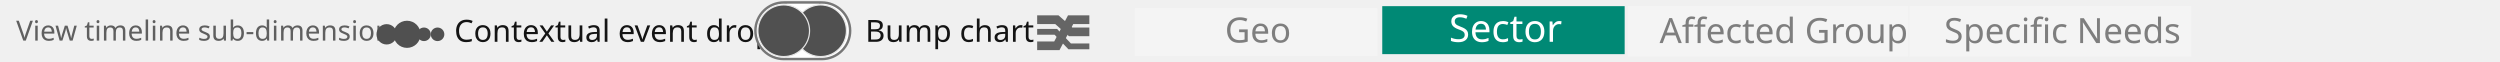
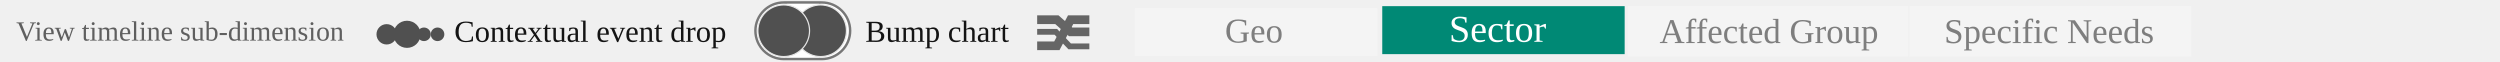
<svg xmlns="http://www.w3.org/2000/svg" width="2032px" height="50px" viewBox="0 0 2032 50" version="1.1">
  <g id="timechart-toggle" stroke="none" stroke-width="1" fill="none" fill-rule="evenodd">
-     <text id="View-timeline-sub-di" font-family="SourceSansPro-Light, Source Sans Pro" font-size="22.627" font-weight="300" fill="#5F5F5F">
+     <text id="View-timeline-sub-di" font-size="22.627" font-weight="300" fill="#5F5F5F">
      <tspan x="13.153" y="33">View timeline sub-dimension</tspan>
    </text>
-     <text id="Contextual-event-dro" font-family="SourceSansPro-Regular, Source Sans Pro" font-size="24.89" font-weight="normal" fill="#141414">
+     <text id="Contextual-event-dro" font-size="24.89" font-weight="normal" fill="#141414">
      <tspan x="369.211" y="34">Contextual event drop</tspan>
    </text>
-     <text id="Bump-chart" font-family="SourceSansPro-Regular, Source Sans Pro" font-size="24.89" font-weight="normal" fill="#141414">
+     <text id="Bump-chart" font-size="24.89" font-weight="normal" fill="#141414">
      <tspan x="703.333" y="34">Bump chart</tspan>
    </text>
    <g id="timechart-toggle1-icon" opacity="0.864" transform="translate(843, 16)" stroke="#505050">
      <polyline id="Path-3" stroke-width="7.071" transform="translate(21.21315, 4.949734) scale(1, -1) translate(-21.21315, -4.949734) " points="-5.66564835e-15 9.899 16.01 9.899 27.217 0 42.426 0" />
      <polyline id="Path-3" stroke-width="7.071" points="-5.66564835e-15 21.213 16.01 21.213 27.217 0 42.426 0" />
      <polyline id="Path-3" stroke-width="4.714" transform="translate(21.21315, 15.79201) scale(-1, 1) translate(-21.21315, -15.79201) " points="-5.66564835e-15 21.685 16.01 21.685 27.217 9.899 42.426 9.899" />
    </g>
    <g id="timechart-toggle0-icon" transform="translate(306, 16)" fill="#505050">
      <circle id="Oval" cx="8.273" cy="11.887" r="8.273" />
      <circle id="Oval" cx="24.819" cy="11.887" r="11.031" />
      <circle id="Oval" cx="38.608" cy="11.887" r="5.515" />
      <circle id="Oval" cx="49.639" cy="11.887" r="5.515" />
    </g>
    <g id="timechart-toggle-obj" transform="translate(614, 2)">
      <path d="M52.617,0 L52.616,0.035 C53.041,0.012 53.469,0 53.9,0 C66.658,0 77,10.297 77,23 C77,35.703 66.658,46 53.9,46 C53.469,46 53.041,45.988 52.616,45.965 L52.617,46 L24.383,46 L24.384,45.965 C23.959,45.988 23.531,46 23.1,46 C10.342,46 0,35.703 0,23 C0,10.297 10.342,0 23.1,0 C23.531,0 23.959,0.012 24.384,0.035 L24.383,0 L52.617,0 Z" id="Combined-Shape" stroke="#777777" stroke-width="2" fill="#FFFFFF" />
      <circle id="timechart-toggle1" stroke="#E5E5E5" fill="#505050" cx="53" cy="23" r="21" />
      <circle id="timechart-toggle0" stroke="#E5E5E5" fill="#505050" cx="23" cy="23" r="21" />
    </g>
    <g id="bumpchart-toggle" transform="translate(922, 4)">
      <g id="bump-specific-needs" transform="translate(630, 1)">
        <rect id="Rectangle" fill="#F4F4F4" x="0.02" y="0" width="229" height="41" />
-         <text id="Specific-Needs" fill-rule="nonzero" font-family="SourceSansPro-Regular, Source Sans Pro" font-size="28.314" font-weight="normal" fill="#7E7E7E">
+         <text id="Specific-Needs" fill-rule="nonzero" font-size="28.314" font-weight="normal" fill="#7E7E7E">
          <tspan x="28.219" y="30">Specific Needs</tspan>
        </text>
      </g>
      <g id="bump-affected-group" transform="translate(401, 1)">
        <rect id="Rectangle" fill="#F4F4F4" x="0.02" y="0" width="228" height="41" />
-         <text id="Affected-Group" fill-rule="nonzero" font-family="SourceSansPro-Regular, Source Sans Pro" font-size="28.314" font-weight="normal" fill="#7E7E7E">
+         <text id="Affected-Group" fill-rule="nonzero" font-size="28.314" font-weight="normal" fill="#7E7E7E">
          <tspan x="25.879" y="30">Affected Group</tspan>
        </text>
      </g>
      <g id="bump-sector" transform="translate(201, 0)">
        <rect id="Rectangle" fill="#008975" x="0.498" y="1" width="197.025" height="39" />
-         <text id="Sector" fill="#FFFFFF" fill-rule="nonzero" font-family="SourceSansPro-Regular, Source Sans Pro" font-size="30.935" font-weight="normal">
+         <text id="Sector" fill="#FFFFFF" fill-rule="nonzero" font-size="30.935" font-weight="normal">
          <tspan x="54.763" y="30">Sector</tspan>
        </text>
      </g>
      <g id="bump-geo" transform="translate(0, 2)">
        <rect id="Rectangle" fill="#F4F4F4" x="0.498" y="0.555" width="197.025" height="39" />
-         <text id="Geo" fill-rule="nonzero" font-family="SourceSansPro-Regular, Source Sans Pro" font-size="28.314" font-weight="normal" fill="#7E7E7E">
+         <text id="Geo" fill-rule="nonzero" font-size="28.314" font-weight="normal" fill="#7E7E7E">
          <tspan x="73.63" y="28.555">Geo</tspan>
        </text>
      </g>
    </g>
  </g>
</svg>
